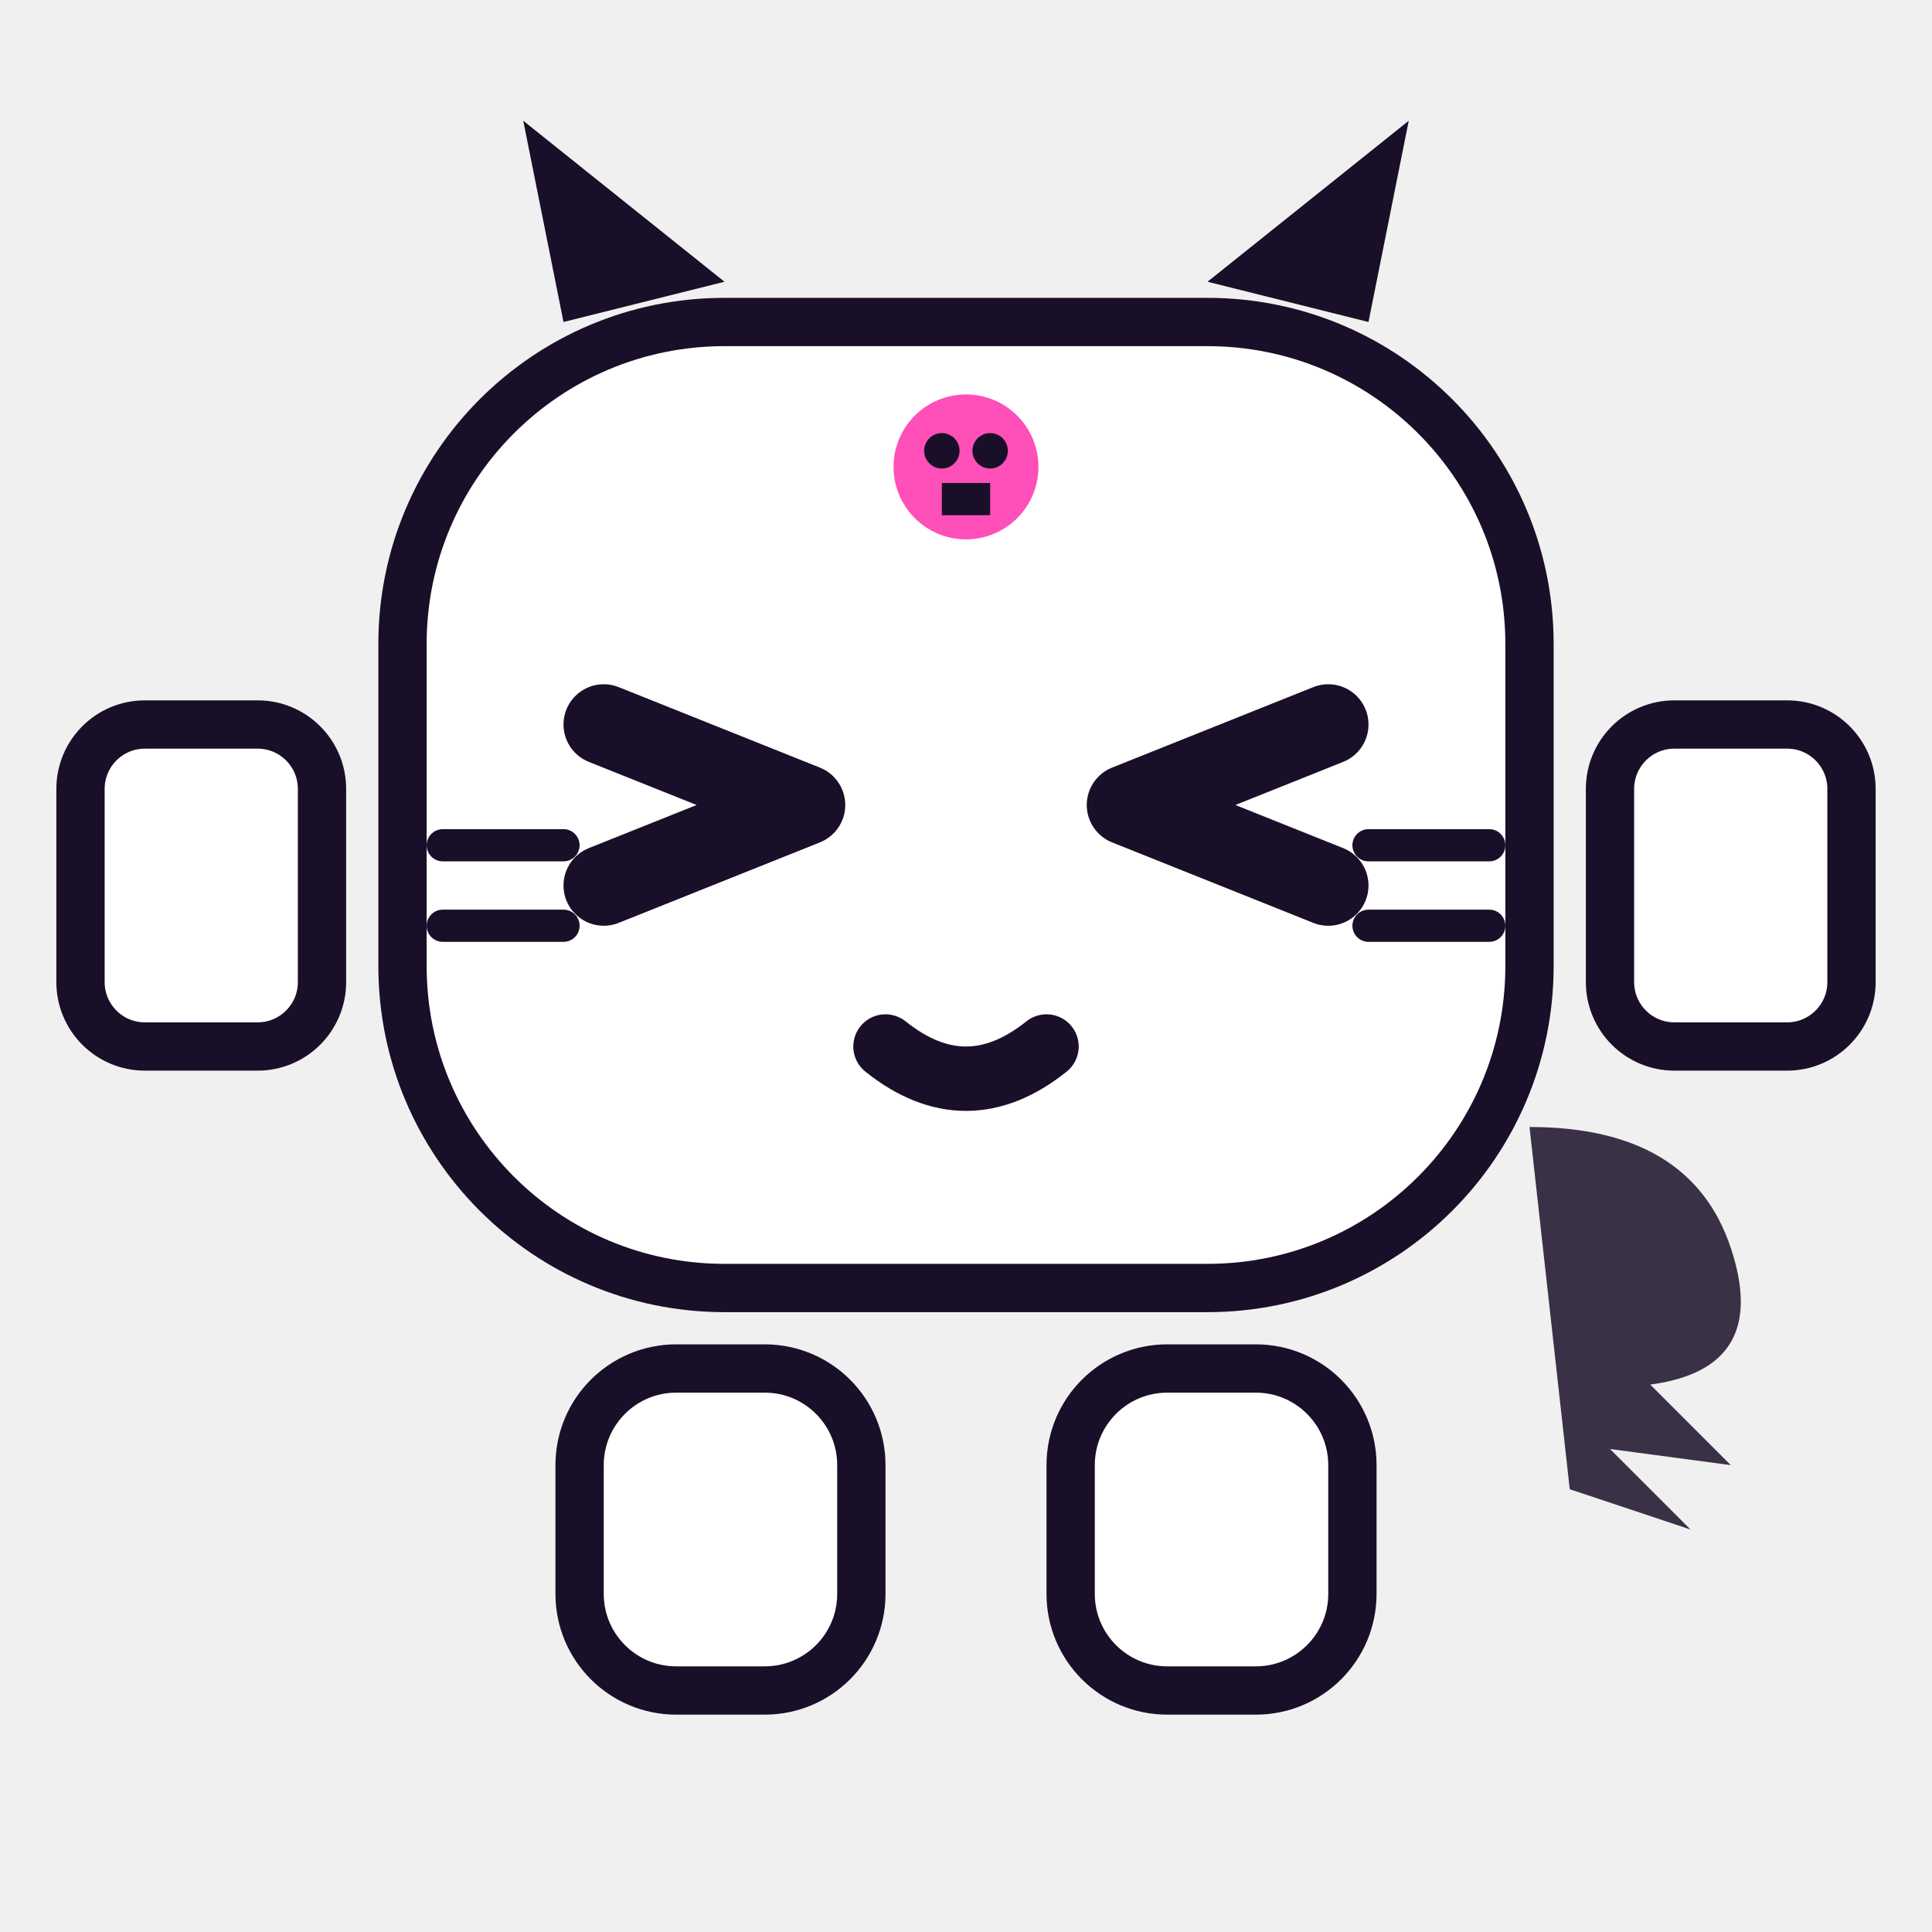
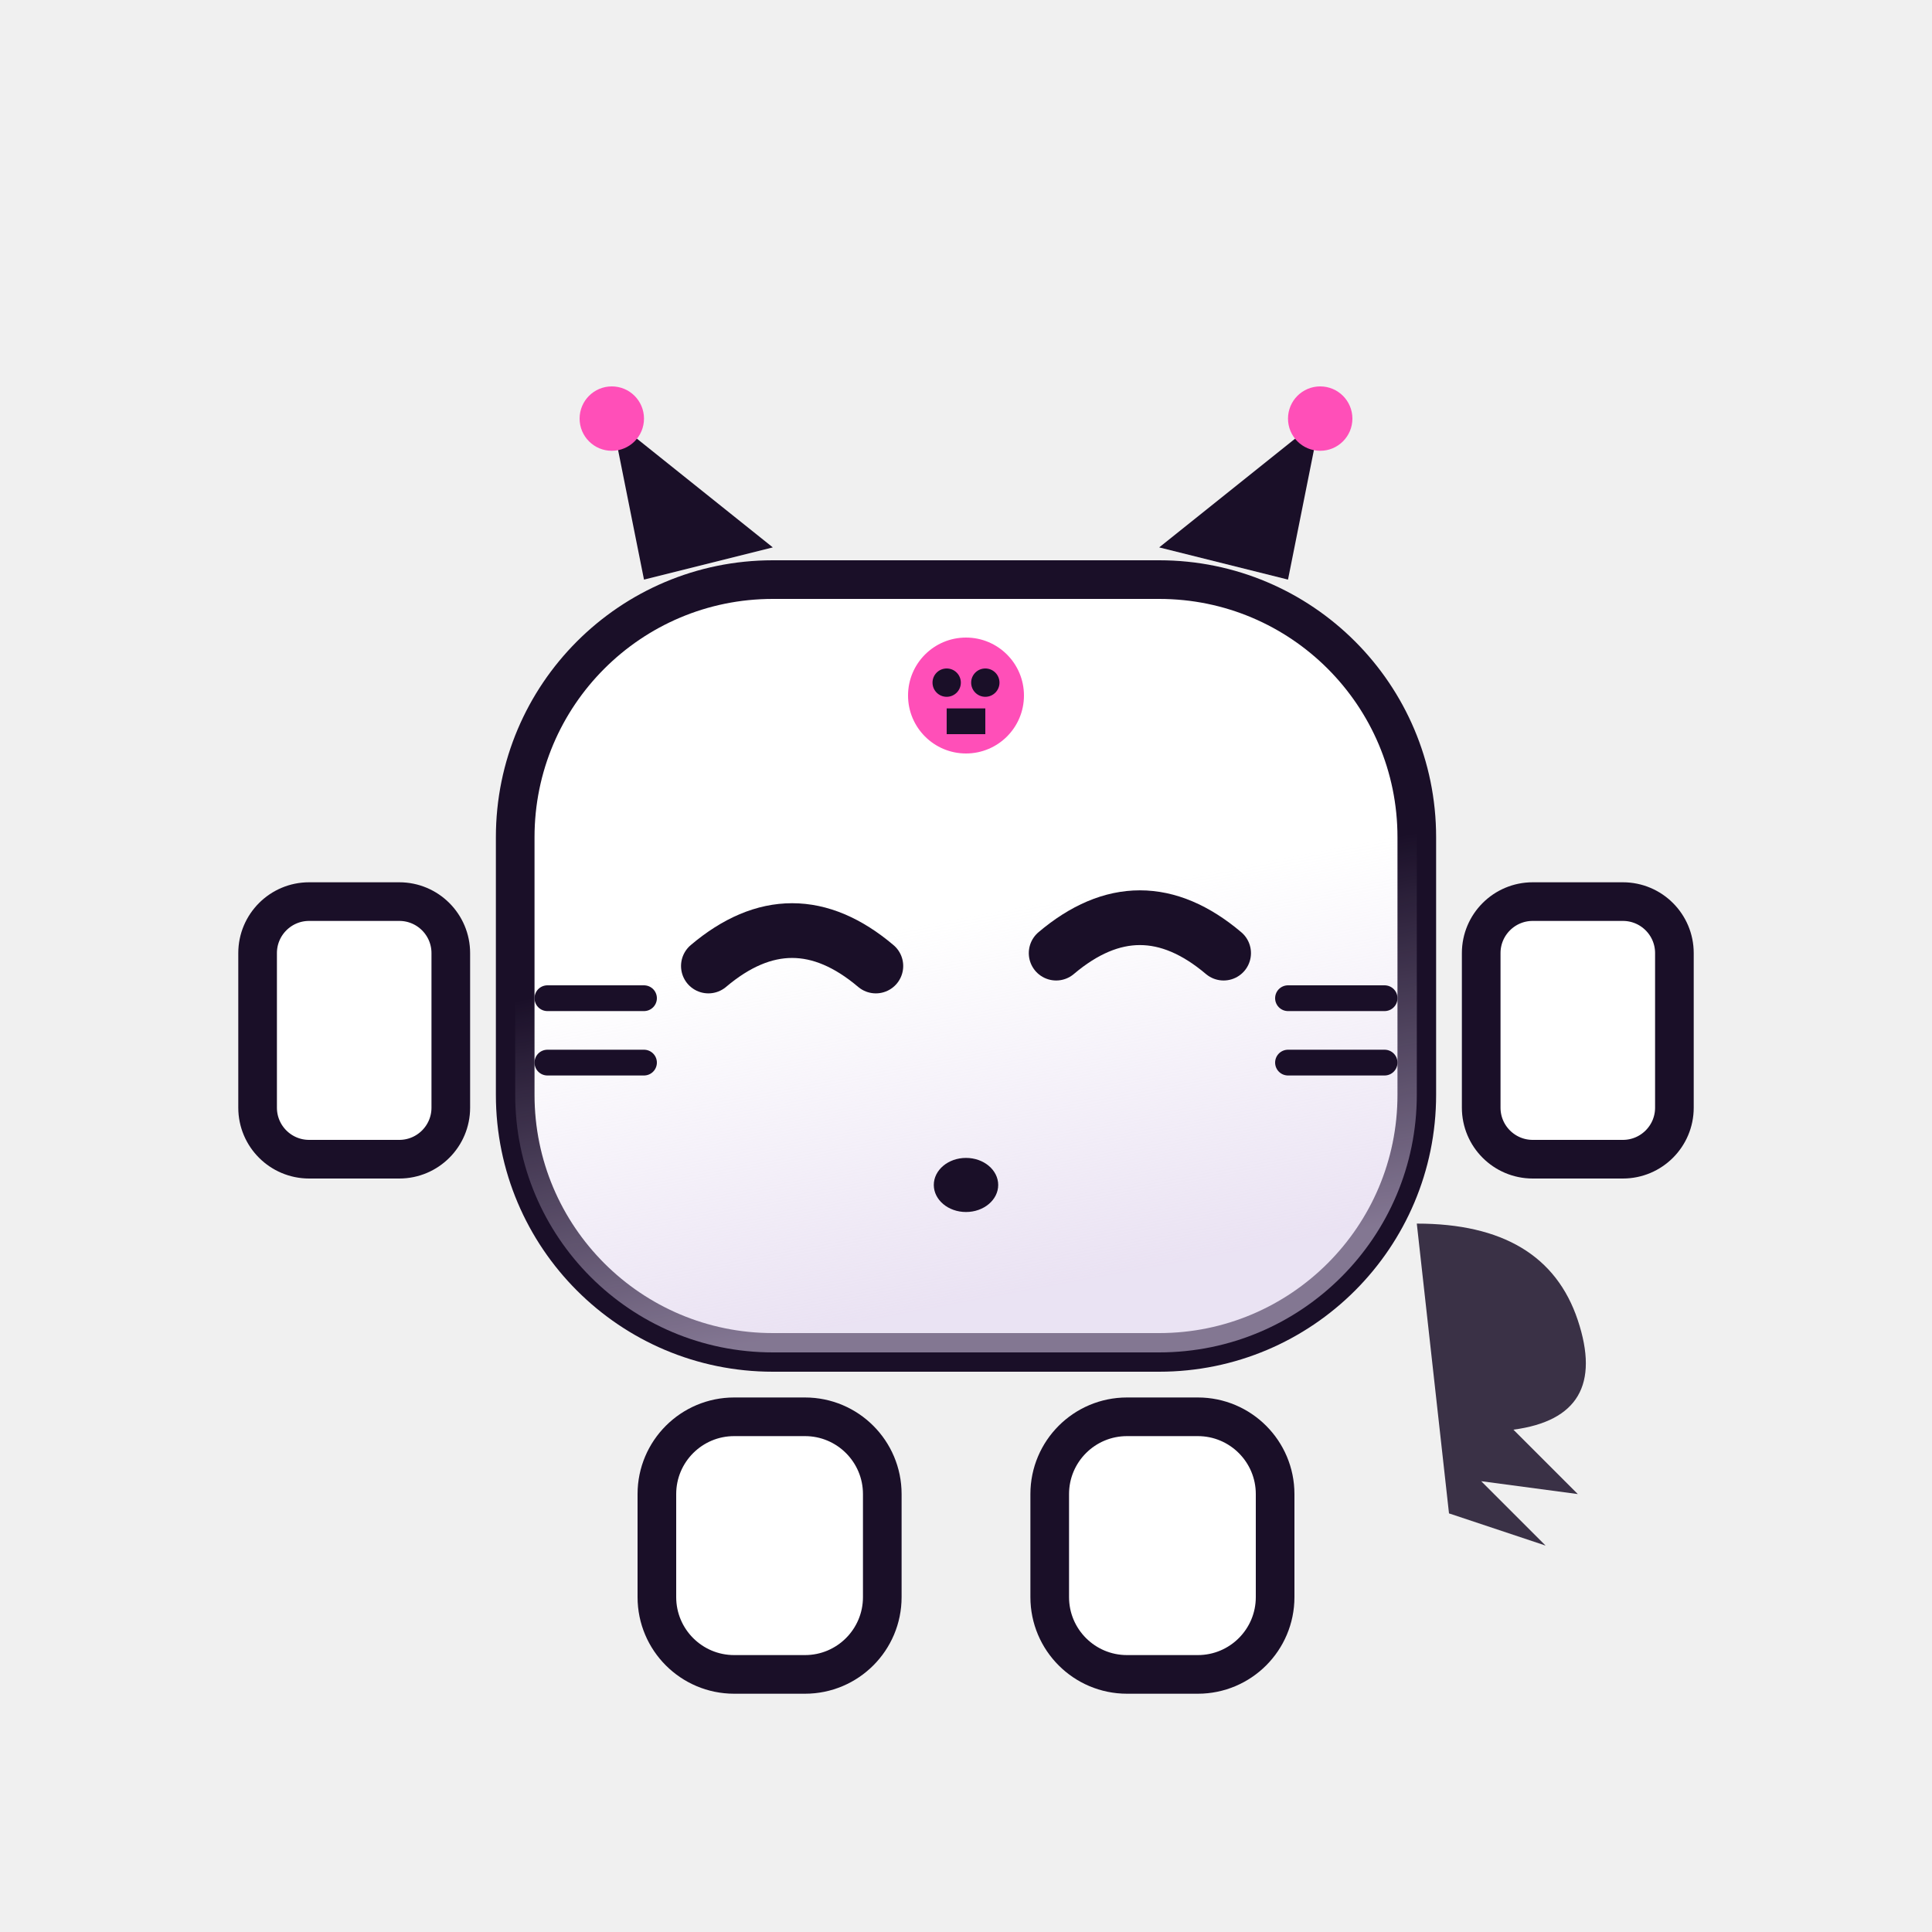
- <svg xmlns="http://www.w3.org/2000/svg" viewBox="0 0 24 24">
-   <path d="M19 14 Q21 14 21.5 15.5 Q22 17 20.5 17.2 L21.5 18.2 L20 18 L21 19 L19.5 18.5 Z" fill="#1A0F28" opacity="0.85" />
-   <path d="M9 4 L15 4 A4 4 0 0 1 19 8 L19 12 A4 4 0 0 1 15 16 L9 16 A4 4 0 0 1 5 12 L5 8 A4 4 0 0 1 9 4 Z" fill="#FFFFFF" stroke="#1A0F28" stroke-width="0.6" />
-   <rect x="1" y="9" width="3" height="4" rx="0.8" fill="#FFFFFF" stroke="#1A0F28" stroke-width="0.6" />
-   <rect x="20" y="9" width="3" height="4" rx="0.8" fill="#FFFFFF" stroke="#1A0F28" stroke-width="0.6" />
-   <rect x="7.2" y="17" width="3.5" height="4" rx="1.2" fill="#FFFFFF" stroke="#1A0F28" stroke-width="0.6" />
-   <rect x="13.3" y="17" width="3.5" height="4" rx="1.2" fill="#FFFFFF" stroke="#1A0F28" stroke-width="0.6" />
-   <path d="M7.5 9 L10 10 L7.5 11" fill="none" stroke="#1A0F28" stroke-width="1" stroke-linecap="round" stroke-linejoin="round" />
-   <path d="M16.5 9 L14 10 L16.5 11" fill="none" stroke="#1A0F28" stroke-width="1" stroke-linecap="round" stroke-linejoin="round" />
-   <path d="M11 13 Q12 13.8 13 13" fill="none" stroke="#1A0F28" stroke-width="0.8" stroke-linecap="round" />
-   <g stroke="#1A0F28" stroke-width="0.4" stroke-linecap="round">
-     <line x1="5.5" y1="10.5" x2="7" y2="10.5" />
-     <line x1="5.5" y1="11.5" x2="7" y2="11.5" />
-     <line x1="17" y1="10.5" x2="18.5" y2="10.5" />
-     <line x1="17" y1="11.5" x2="18.5" y2="11.5" />
+ <svg xmlns="http://www.w3.org/2000/svg" viewBox="-3 -5 30 30">
+   <defs>
+     <linearGradient id="g-lo" x1="0" y1="0" x2="0.22" y2="1">
+       <stop offset="52%" stop-color="#d9cbe9" stop-opacity="0" />
+       <stop offset="100%" stop-color="#d9cbe9" stop-opacity="0.55" />
+     </linearGradient>
+   </defs>
+   <g id="rig-root">
+     <g id="rig-tail" data-pivot="19 14">
+       <path d="M19 14 Q21 14 21.5 15.5 Q22 17 20.5 17.2 L21.5 18.2 L20 18 L21 19 L19.5 18.5 Z" fill="#1A0F28" opacity="0.85" />
+     </g>
+     <g id="rig-arm-left" data-pivot="2.5 9">
+       <rect x="1" y="9" width="3" height="4" rx="0.8" fill="#FFFFFF" stroke="#1A0F28" stroke-width="0.6" />
+     </g>
+     <g id="rig-arm-right" data-pivot="21.5 9">
+       <rect x="20" y="9" width="3" height="4" rx="0.8" fill="#FFFFFF" stroke="#1A0F28" stroke-width="0.6" />
+       <g id="slot-item" />
+     </g>
+     <g id="rig-leg-left" data-pivot="8.95 17">
+       <rect x="7.2" y="17" width="3.5" height="4" rx="1.2" fill="#FFFFFF" stroke="#1A0F28" stroke-width="0.6" />
+     </g>
+     <g id="rig-leg-right" data-pivot="15.05 17">
+       <rect x="13.3" y="17" width="3.5" height="4" rx="1.2" fill="#FFFFFF" stroke="#1A0F28" stroke-width="0.6" />
+     </g>
+     <g id="rig-body">
+       <path d="M9 4 L15 4 A4 4 0 0 1 19 8 L19 12 A4 4 0 0 1 15 16 L9 16 A4 4 0 0 1 5 12 L5 8 A4 4 0 0 1 9 4 Z" fill="#FFFFFF" stroke="#1A0F28" stroke-width="0.6" />
+       <path d="M9 4 L15 4 A4 4 0 0 1 19 8 L19 12 A4 4 0 0 1 15 16 L9 16 A4 4 0 0 1 5 12 L5 8 A4 4 0 0 1 9 4 Z" fill="url(#g-lo)" />
+       <g id="rig-face-idle">
+         <path d="M8 10 Q9.3 8.9 10.6 10" fill="none" stroke="#1A0F28" stroke-width="0.85" stroke-linecap="round" />
+         <path d="M13.4 9.8 Q14.7 8.7 16 9.8" fill="none" stroke="#1A0F28" stroke-width="0.85" stroke-linecap="round" />
+         <ellipse cx="12" cy="13.4" rx="0.5" ry="0.42" fill="#1A0F28" />
+         <g stroke="#1A0F28" stroke-width="0.4" stroke-linecap="round">
+           <line x1="5.5" y1="10.5" x2="7" y2="10.5" />
+           <line x1="5.5" y1="11.5" x2="7" y2="11.5" />
+           <line x1="17" y1="10.5" x2="18.5" y2="10.5" />
+           <line x1="17" y1="11.5" x2="18.5" y2="11.5" />
+         </g>
+       </g>
+       <g id="slot-eyewear" />
+     </g>
+     <g id="slot-hat">
+       <path d="M7 4 L6.5 1.5 L9 3.5 Z" fill="#1A0F28" />
+       <path d="M17 4 L17.5 1.5 L15 3.5 Z" fill="#1A0F28" />
+       <circle cx="6.5" cy="1.5" r="0.5" fill="#FF4FB8" />
+       <circle cx="17.5" cy="1.5" r="0.5" fill="#FF4FB8" />
+       <circle cx="12" cy="5.8" r="0.9" fill="#FF4FB8" />
+       <circle cx="11.7" cy="5.6" r="0.22" fill="#1A0F28" />
+       <circle cx="12.3" cy="5.6" r="0.22" fill="#1A0F28" />
+       <rect x="11.7" y="6" width="0.6" height="0.4" fill="#1A0F28" />
+     </g>
  </g>
-   <path d="M7 4 L6.5 1.5 L9 3.5 Z" fill="#1A0F28" />
-   <path d="M17 4 L17.5 1.5 L15 3.5 Z" fill="#1A0F28" />
-   <circle cx="12" cy="5.8" r="0.9" fill="#FF4FB8" />
-   <circle cx="11.7" cy="5.6" r="0.22" fill="#1A0F28" />
-   <circle cx="12.3" cy="5.6" r="0.22" fill="#1A0F28" />
-   <rect x="11.7" y="6" width="0.6" height="0.4" fill="#1A0F28" />
</svg>
